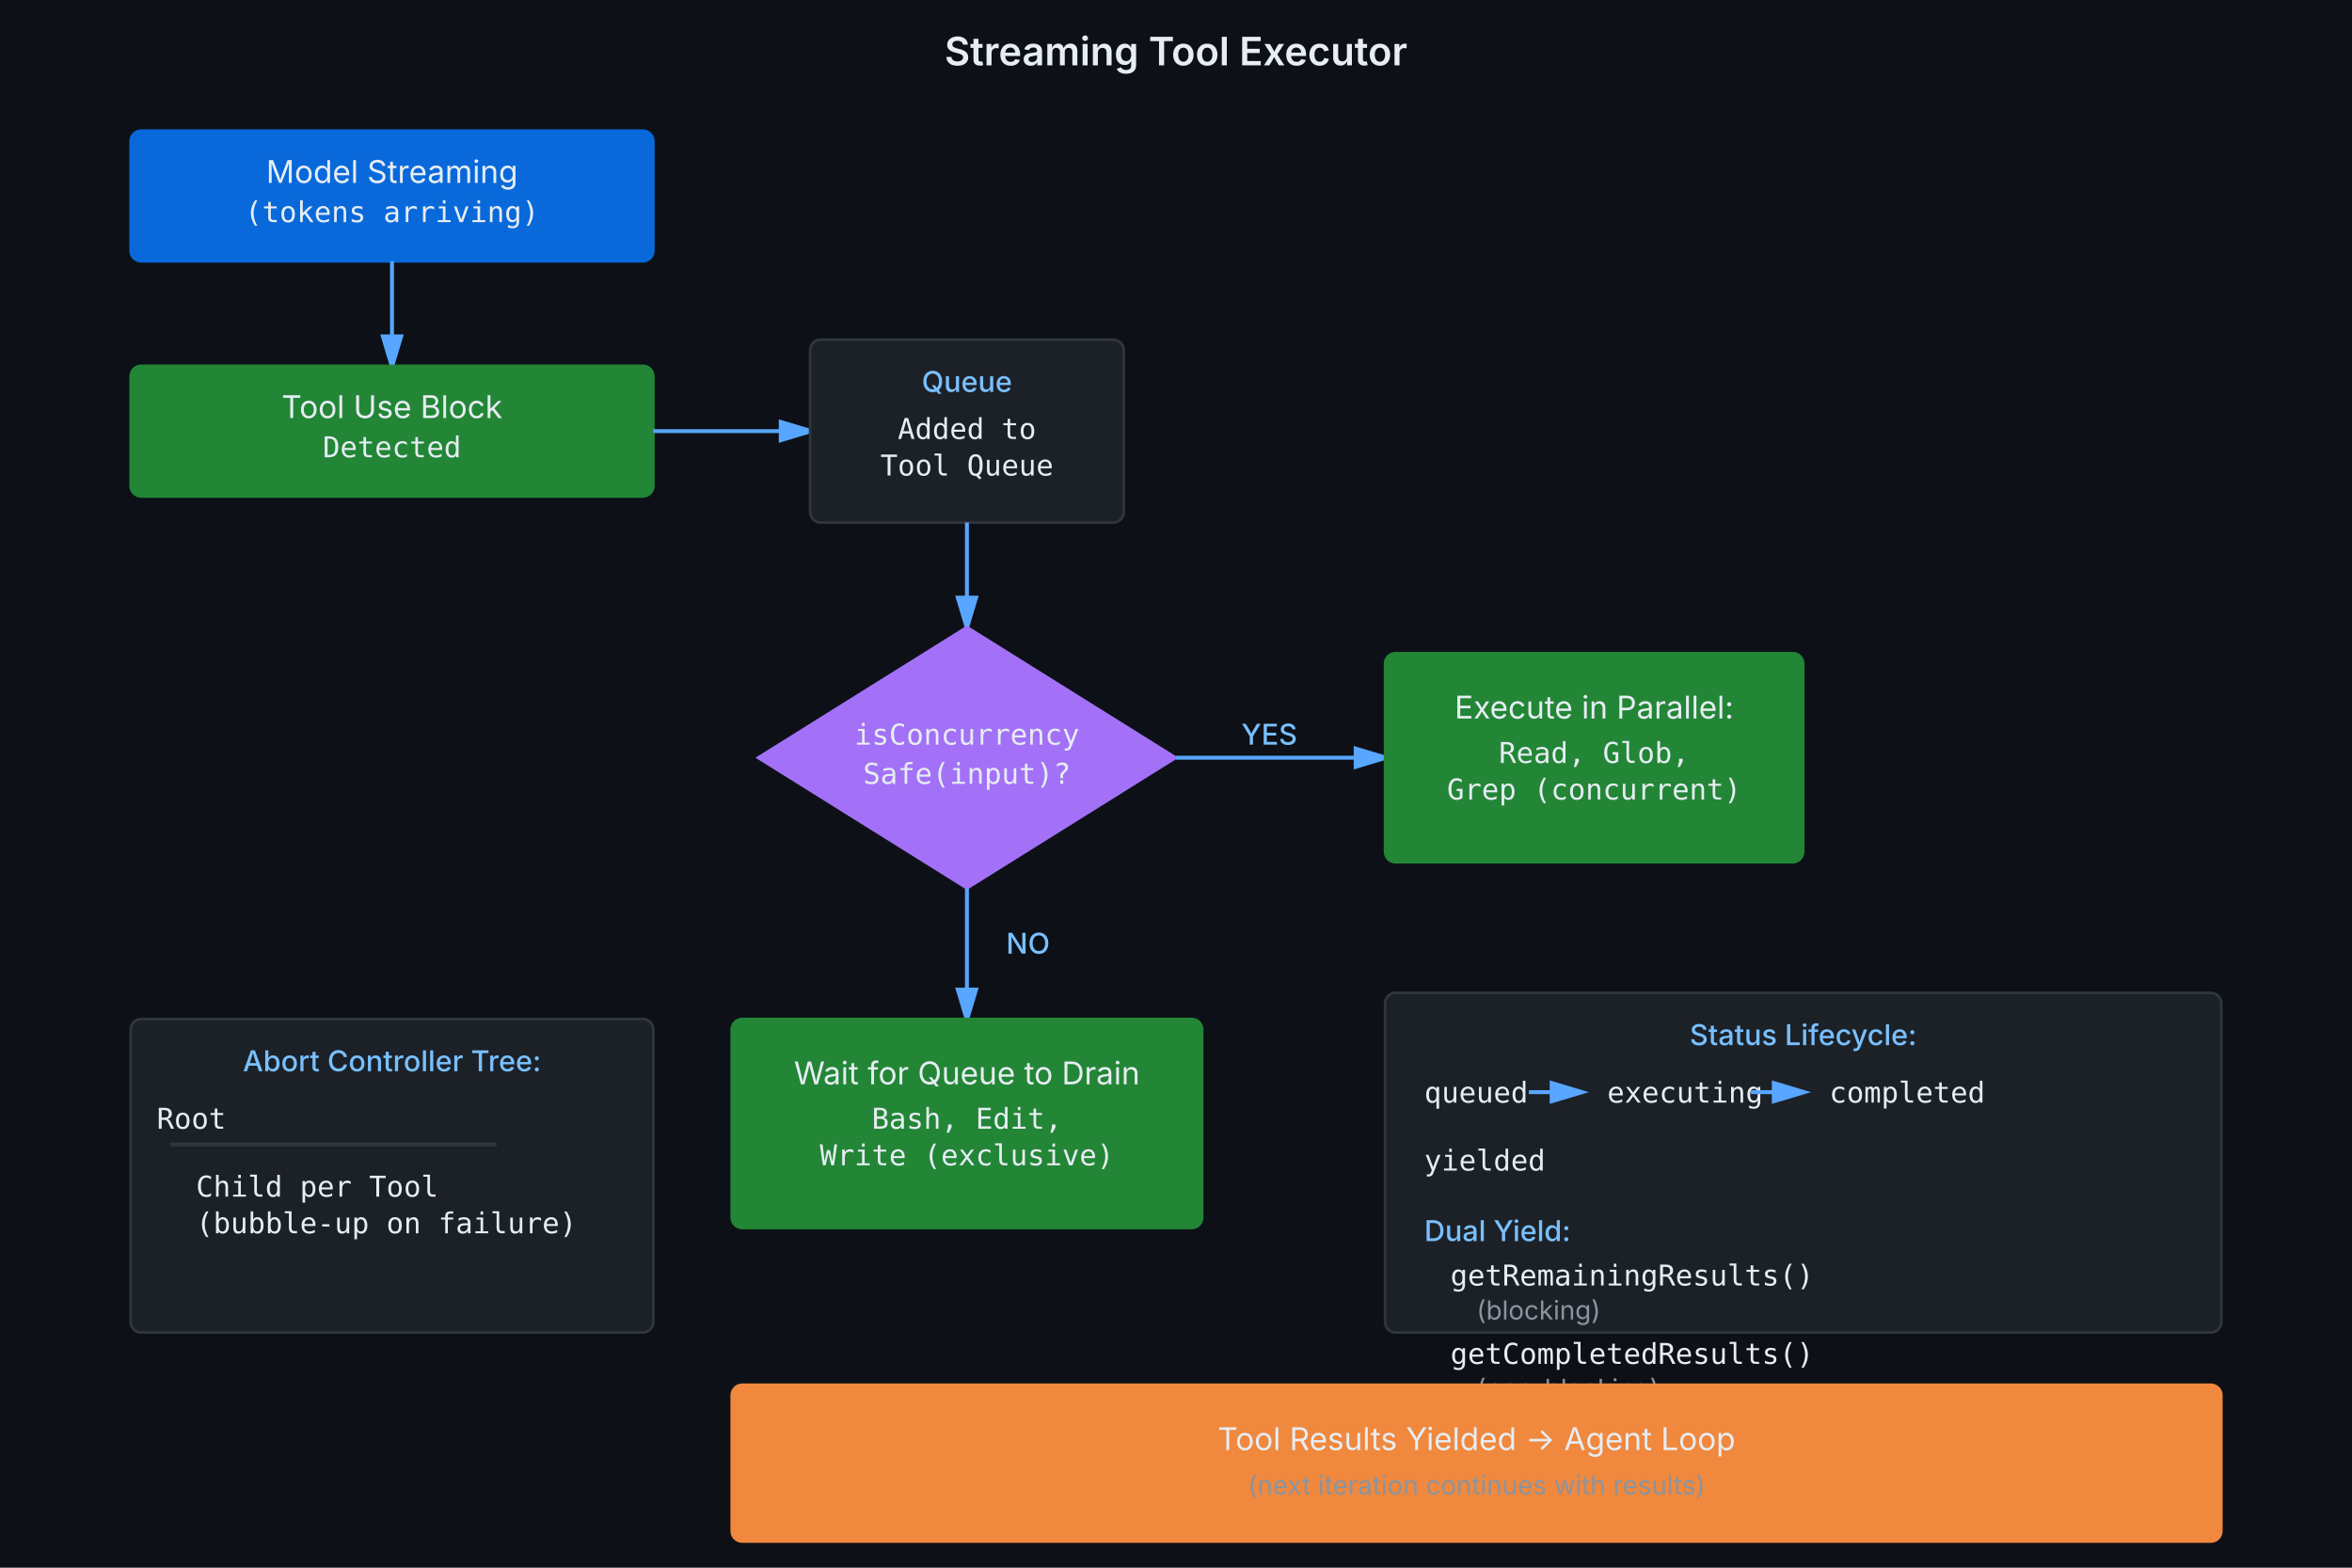
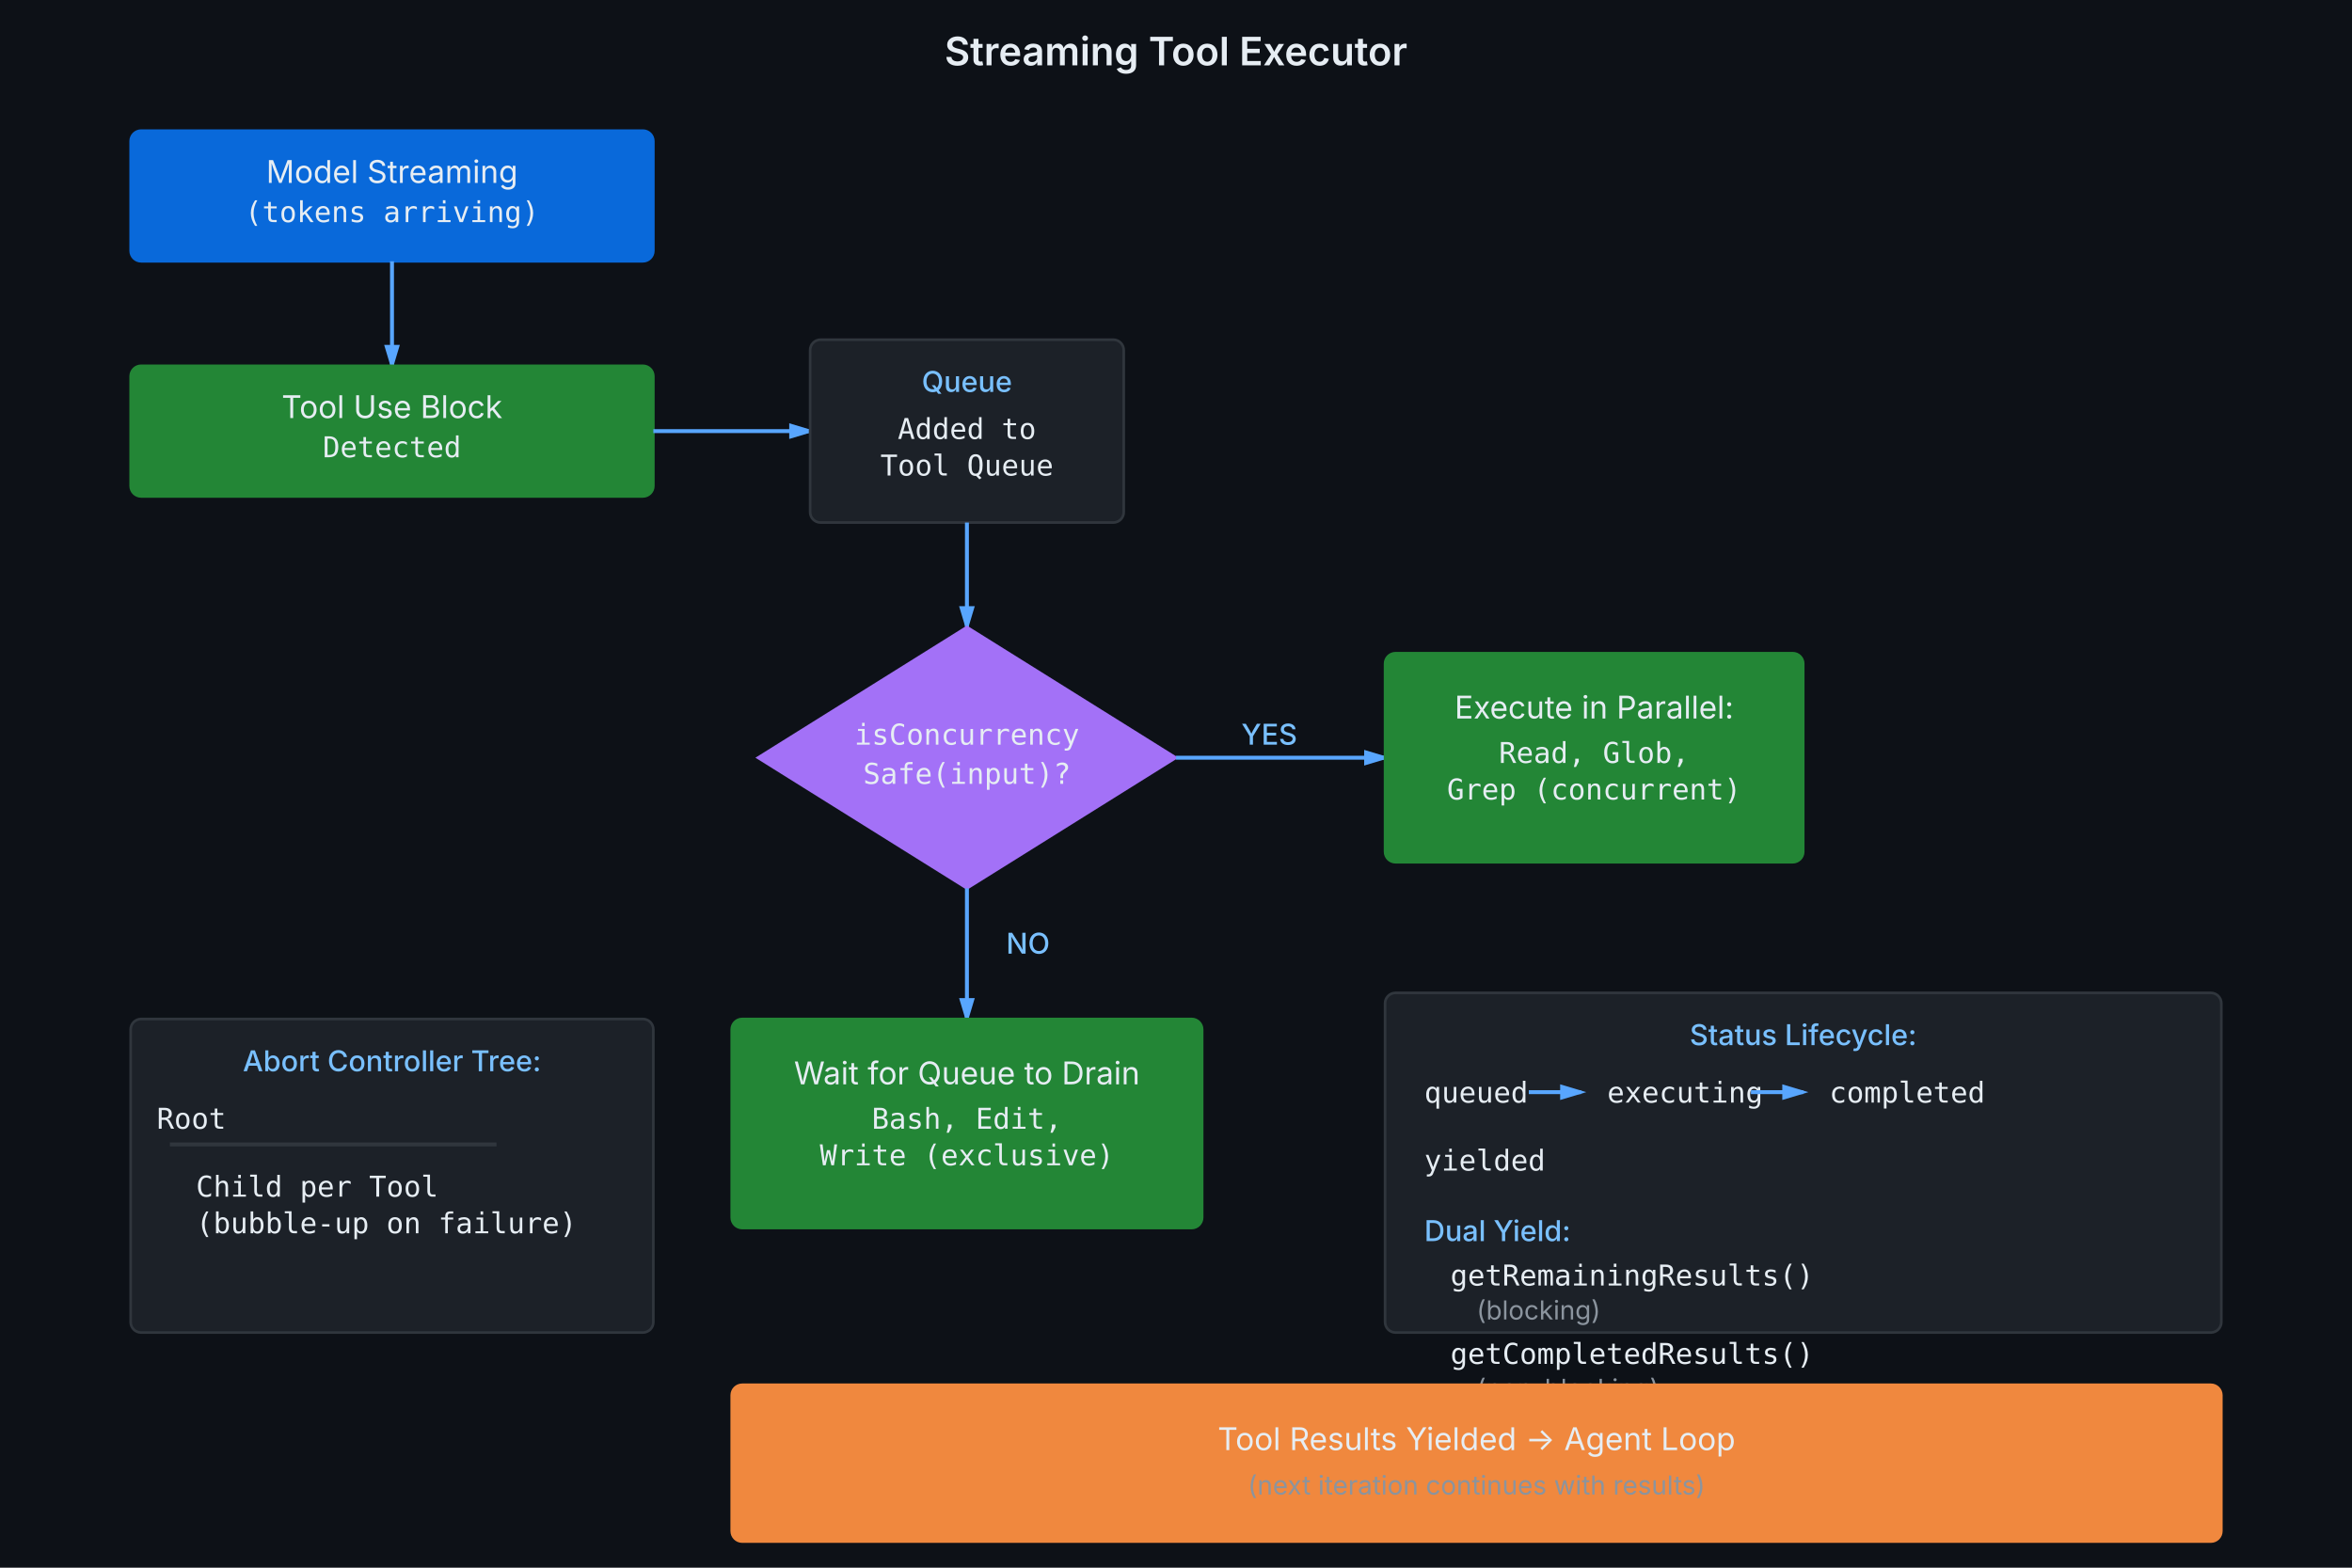
<svg xmlns="http://www.w3.org/2000/svg" viewBox="0 0 900 600" width="900" height="600">
  <defs>
    <style>
      .bg { fill: #0d1117; }
      .text-primary { fill: #e6edf3; font-family: -apple-system, BlinkMacSystemFont, "Segoe UI", sans-serif; font-size: 12px; }
      .text-code { fill: #e6edf3; font-family: "Monaco", "Menlo", "Ubuntu Mono", monospace; font-size: 11px; }
      .text-title { fill: #e6edf3; font-family: -apple-system, BlinkMacSystemFont, "Segoe UI", sans-serif; font-size: 15px; font-weight: 600; }
      .text-small { fill: #8b949e; font-family: -apple-system, BlinkMacSystemFont, "Segoe UI", sans-serif; font-size: 10px; }
      .text-label { fill: #79c0ff; font-family: -apple-system, BlinkMacSystemFont, "Segoe UI", sans-serif; font-size: 11px; font-weight: 500; }
      .box { fill: #1c2128; stroke: #30363d; stroke-width: 1; }
      .box-input { fill: #0969da; stroke: #0969da; stroke-width: 1; }
      .box-process { fill: #238636; stroke: #238636; stroke-width: 1; }
      .box-output { fill: #f0883e; stroke: #f0883e; stroke-width: 1; }
      .diamond { fill: #a371f7; stroke: #a371f7; stroke-width: 1; }
      .line { stroke: #30363d; stroke-width: 1.5; fill: none; }
      .arrow { stroke: #58a6ff; stroke-width: 1.5; fill: none; }
      .arrow-head { fill: #58a6ff; }
    </style>
+     <marker id="arrowhead" markerWidth="10" markerHeight="10" refX="8" refY="3" orient="auto" markerUnits="userSpaceOnUse">
+       <polygon points="0 0, 10 3, 0 6" class="arrow-head" />
+     </marker>
  </defs>
  <rect class="bg" width="900" height="600" />
  <text x="450" y="25" class="text-title" text-anchor="middle">Streaming Tool Executor</text>
  <rect x="50" y="50" width="200" height="50" class="box-input" rx="4" />
  <text x="150" y="70" class="text-primary" text-anchor="middle">Model Streaming</text>
  <text x="150" y="85" class="text-code" text-anchor="middle">(tokens arriving)</text>
  <path d="M 150 100 L 150 140" class="arrow" marker-end="url(#arrowhead)" />
  <rect x="50" y="140" width="200" height="50" class="box-process" rx="4" />
  <text x="150" y="160" class="text-primary" text-anchor="middle">Tool Use Block</text>
  <text x="150" y="175" class="text-code" text-anchor="middle">Detected</text>
  <path d="M 250 165 L 310 165" class="arrow" marker-end="url(#arrowhead)" />
  <rect x="310" y="130" width="120" height="70" class="box" rx="4" stroke="#238636" stroke-width="2" />
  <text x="370" y="150" class="text-label" text-anchor="middle">Queue</text>
  <text x="370" y="168" class="text-code" text-anchor="middle">Added to</text>
  <text x="370" y="182" class="text-code" text-anchor="middle">Tool Queue</text>
  <path d="M 370 200 L 370 240" class="arrow" marker-end="url(#arrowhead)" />
  <polygon points="370,240 450,290 370,340 290,290" class="diamond" />
  <text x="370" y="285" class="text-code" text-anchor="middle" font-size="10">isConcurrency</text>
  <text x="370" y="300" class="text-code" text-anchor="middle" font-size="10">Safe(input)?</text>
  <path d="M 450 290 L 530 290" class="arrow" marker-end="url(#arrowhead)" />
  <text x="475" y="285" class="text-label">YES</text>
  <rect x="530" y="250" width="160" height="80" class="box-process" rx="4" />
  <text x="610" y="275" class="text-primary" text-anchor="middle">Execute in Parallel:</text>
  <text x="610" y="292" class="text-code" text-anchor="middle" font-size="10">Read, Glob,</text>
  <text x="610" y="306" class="text-code" text-anchor="middle" font-size="10">Grep (concurrent)</text>
  <path d="M 370 340 L 370 390" class="arrow" marker-end="url(#arrowhead)" />
  <text x="385" y="365" class="text-label">NO</text>
  <rect x="280" y="390" width="180" height="80" class="box-process" rx="4" />
  <text x="370" y="415" class="text-primary" text-anchor="middle">Wait for Queue to Drain</text>
  <text x="370" y="432" class="text-code" text-anchor="middle" font-size="10">Bash, Edit,</text>
  <text x="370" y="446" class="text-code" text-anchor="middle" font-size="10">Write (exclusive)</text>
  <rect x="50" y="390" width="200" height="120" class="box" rx="4" stroke="#f0883e" stroke-width="2" />
  <text x="150" y="410" class="text-label" text-anchor="middle">Abort Controller Tree:</text>
  <text x="60" y="432" class="text-code" font-size="10">Root</text>
  <line x1="65" y1="438" x2="190" y2="438" class="line" />
  <text x="75" y="458" class="text-code" font-size="10">Child per Tool</text>
  <text x="75" y="472" class="text-code" font-size="10">(bubble-up on failure)</text>
  <rect x="530" y="380" width="320" height="130" class="box" rx="4" stroke="#238636" stroke-width="2" />
  <text x="690" y="400" class="text-label" text-anchor="middle">Status Lifecycle:</text>
  <text x="545" y="422" class="text-code">queued</text>
  <path d="M 585 418 L 605 418" class="arrow" marker-end="url(#arrowhead)" stroke-width="1" />
  <text x="615" y="422" class="text-code">executing</text>
  <path d="M 670 418 L 690 418" class="arrow" marker-end="url(#arrowhead)" stroke-width="1" />
  <text x="700" y="422" class="text-code">completed</text>
  <text x="545" y="448" class="text-code">yielded</text>
  <text x="545" y="475" class="text-label" font-size="10">Dual Yield:</text>
  <text x="555" y="492" class="text-code" font-size="10">getRemainingResults()</text>
  <text x="565" y="505" class="text-small">(blocking)</text>
  <text x="555" y="522" class="text-code" font-size="10">getCompletedResults()</text>
  <text x="565" y="535" class="text-small">(non-blocking)</text>
  <rect x="280" y="530" width="570" height="60" class="box-output" rx="4" />
  <text x="565" y="555" class="text-primary" text-anchor="middle">Tool Results Yielded → Agent Loop</text>
  <text x="565" y="572" class="text-small" text-anchor="middle">(next iteration continues with results)</text>
-   <defs>
-     <marker id="arrowhead" markerWidth="10" markerHeight="10" refX="8" refY="3" orient="auto">
-       <polygon points="0 0, 10 3, 0 6" class="arrow-head" />
-     </marker>
-   </defs>
</svg>
